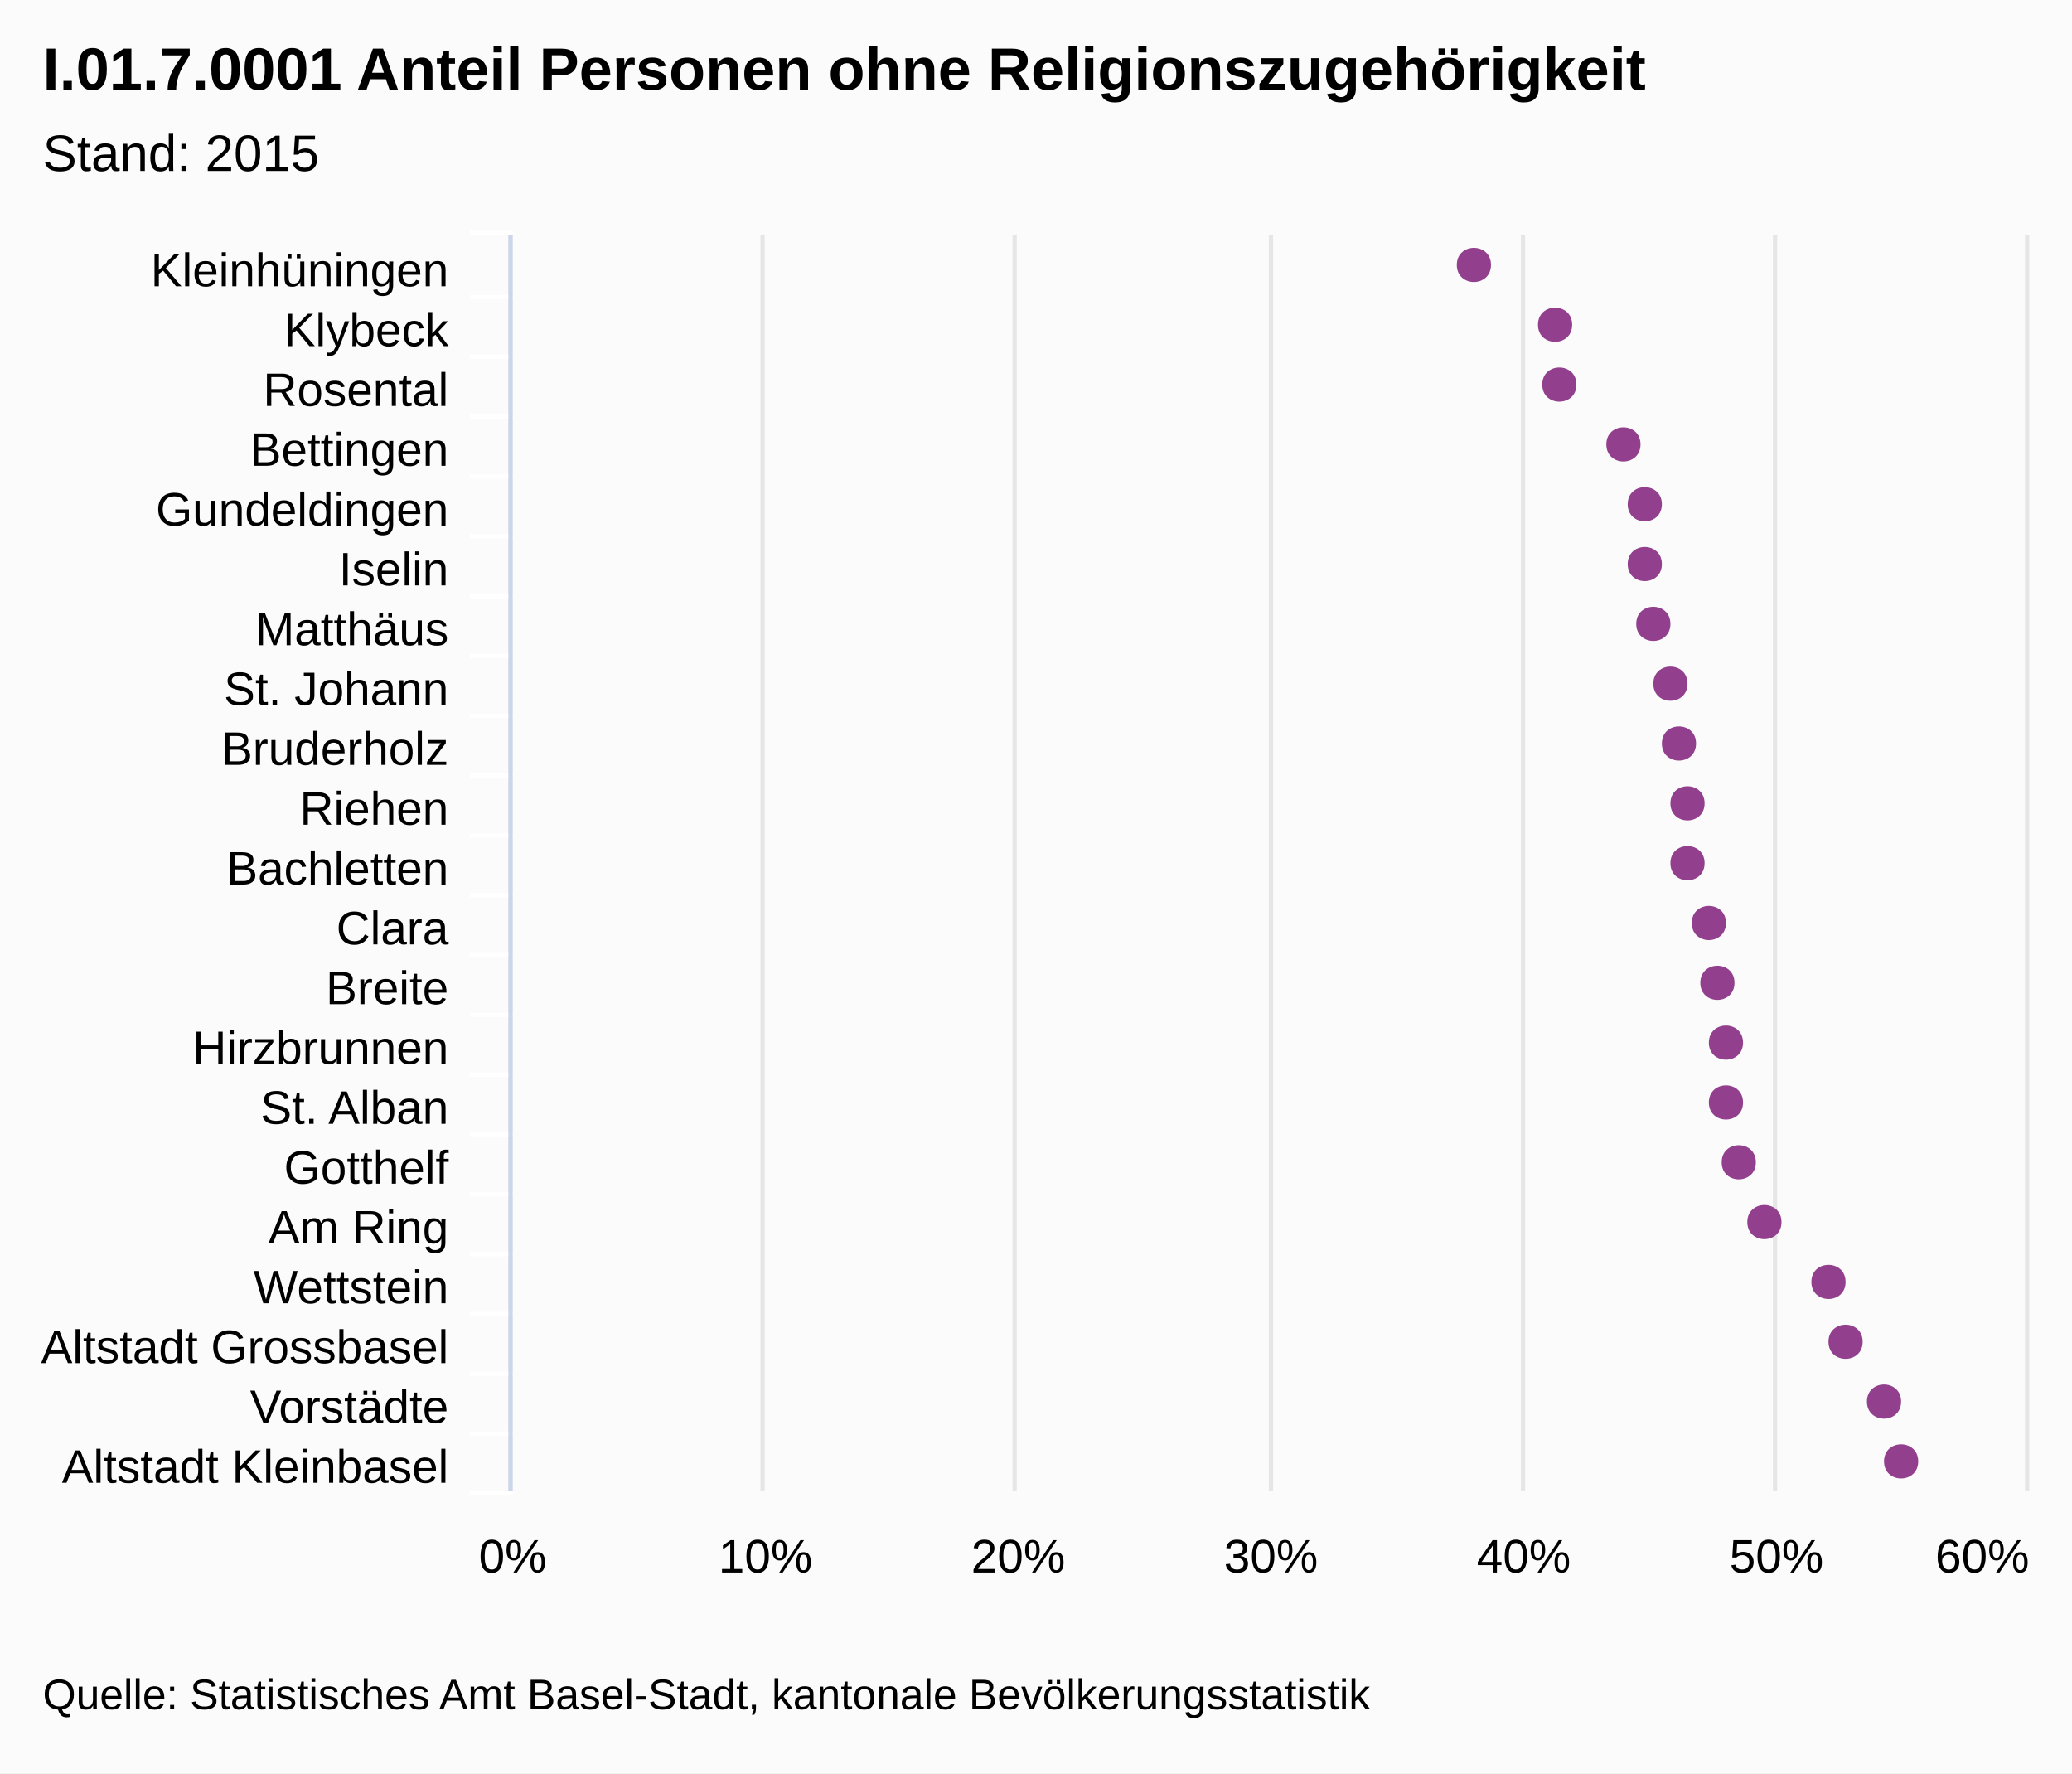
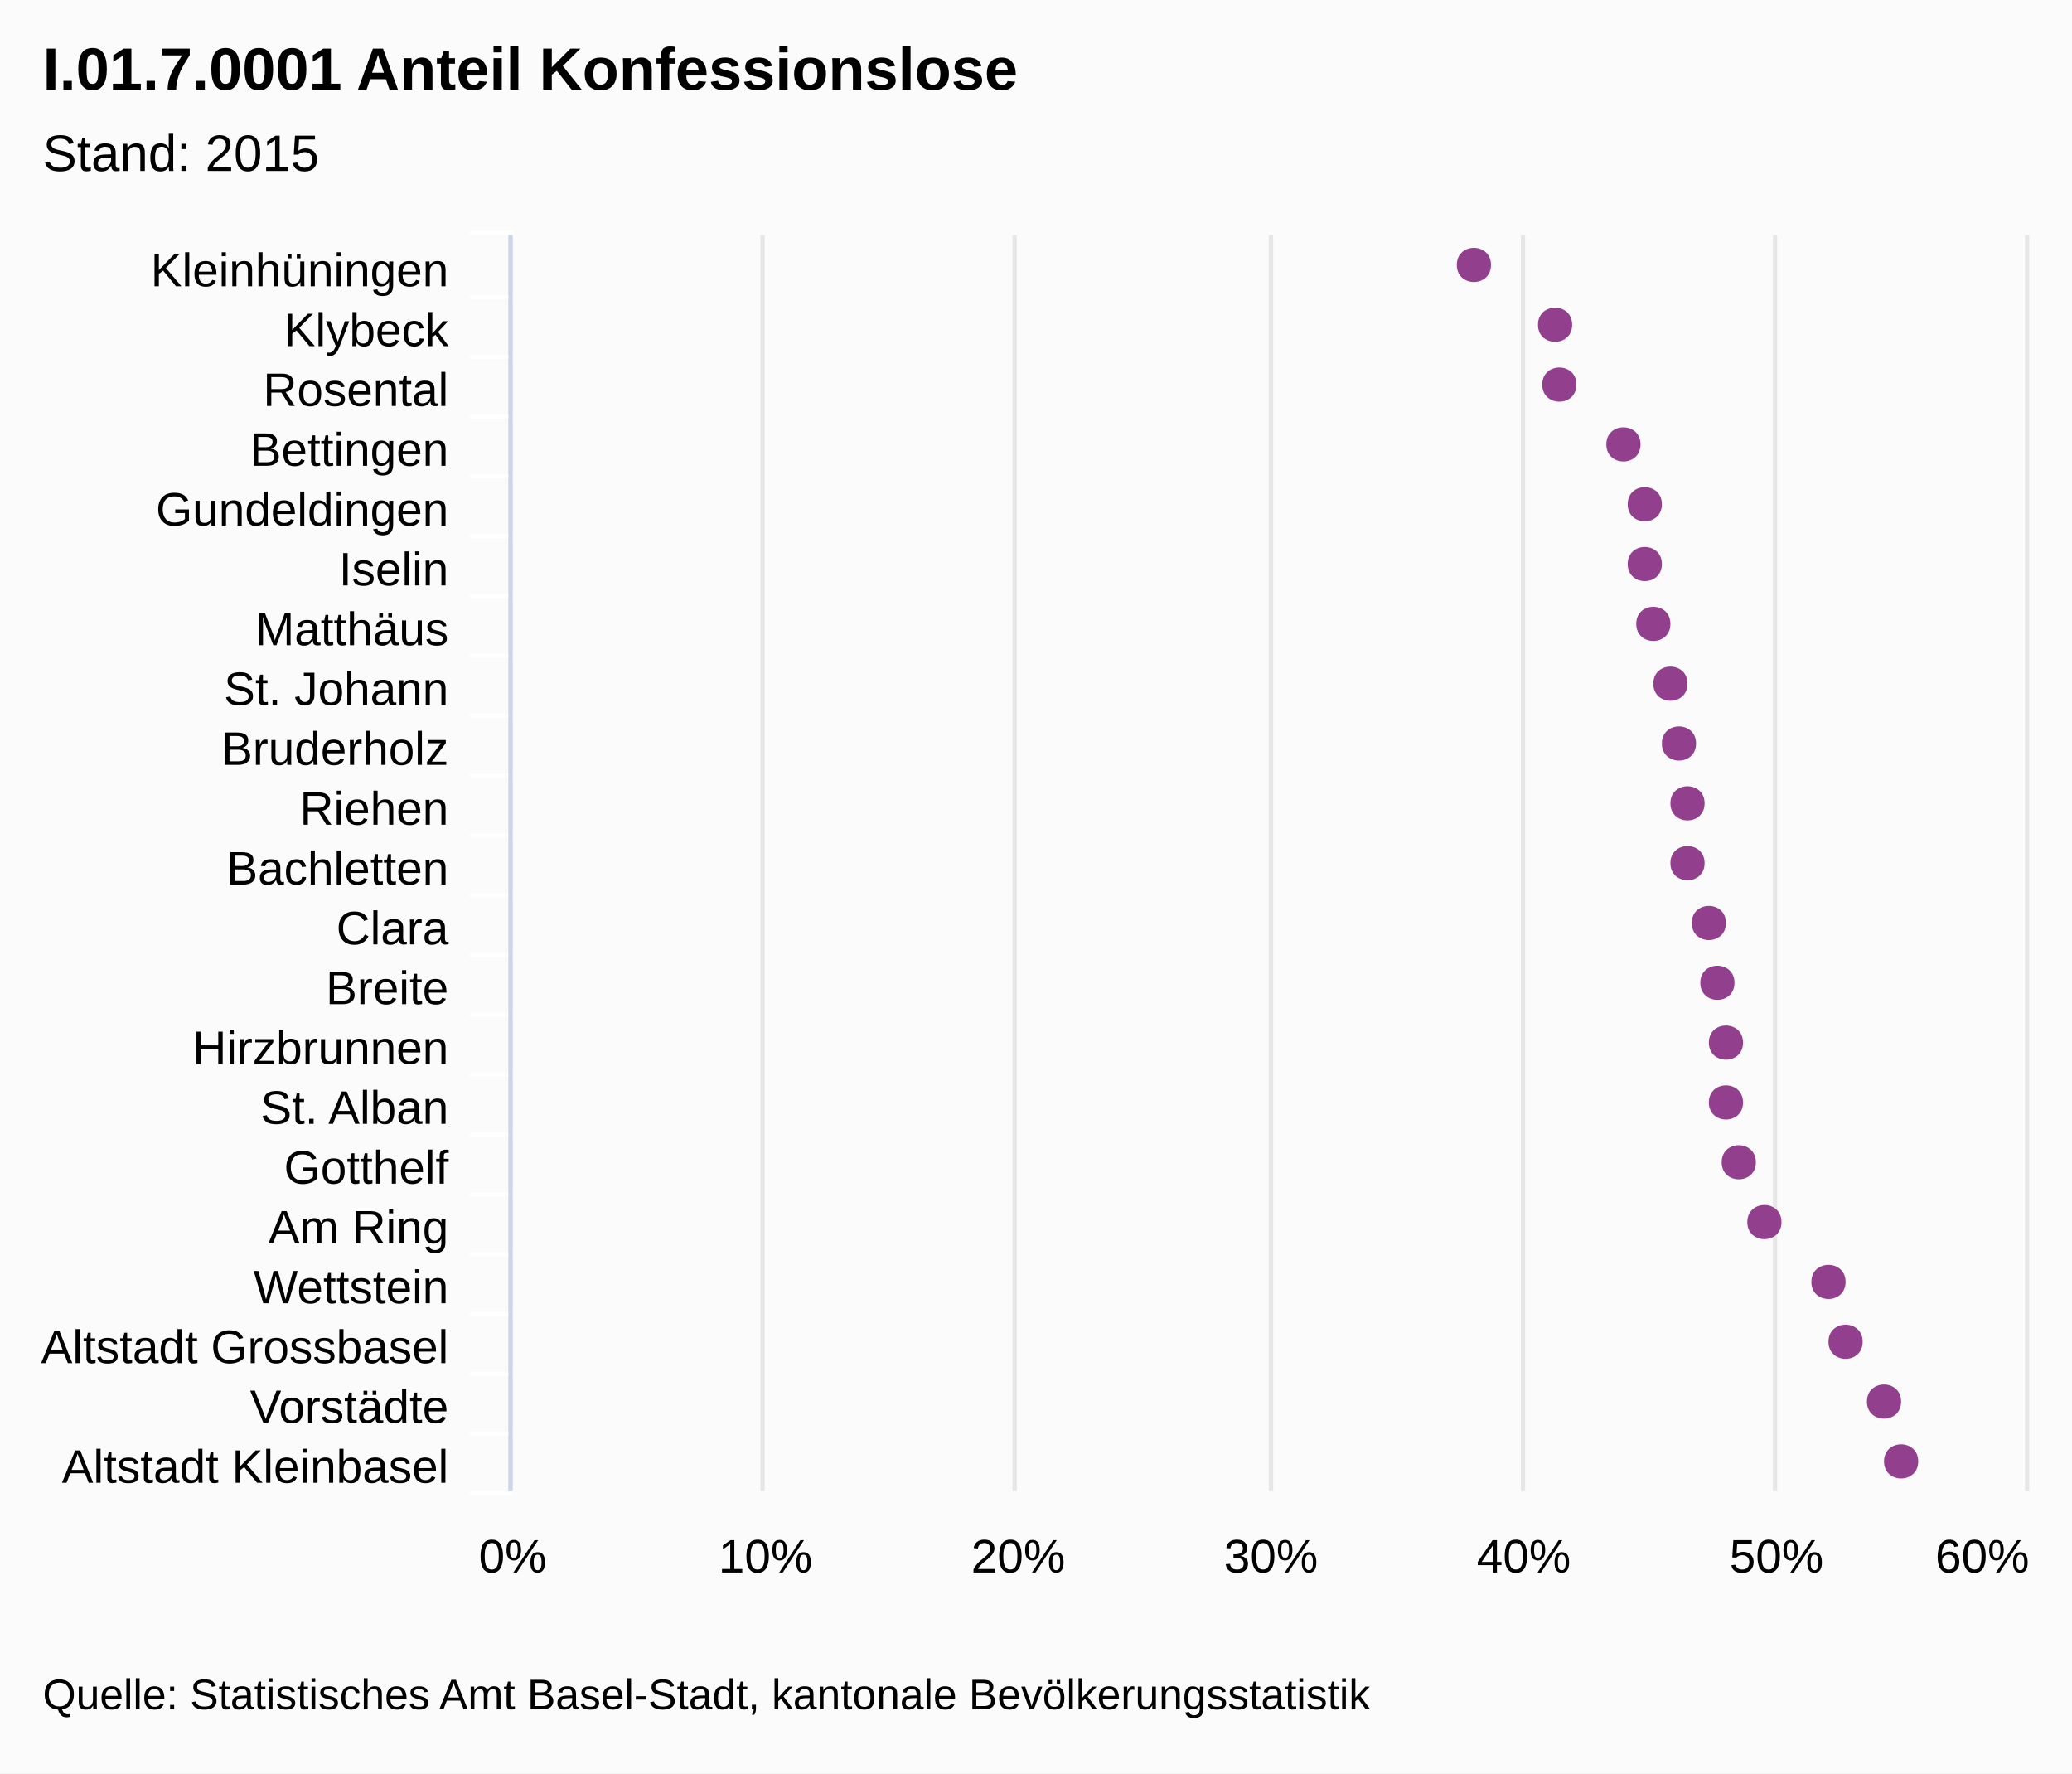
<svg xmlns="http://www.w3.org/2000/svg" class="highcharts-root" viewBox="0 0 485 415" font-family="Arial" font-size="12">
  <rect fill="#fbfbfb" class="highcharts-background" width="485" height="415" rx="0" ry="0" />
  <path fill="none" class="highcharts-plot-background" d="M120 55h355v294H120z" />
  <g class="highcharts-grid highcharts-xaxis-grid">
    <path fill="none" class="highcharts-grid-line" d="M120 69.5h355m-355 14h355m-355 14h355m-355 14h355m-355 14h355m-355 14h355m-355 14h355m-355 14h355m-355 14h355m-355 14h355m-355 14h355m-355 14h355m-355 14h355m-355 14h355m-355 14h355m-355 14h355m-355 14h355m-355 14h355m-355 14h355m-355 14h355m-355 14h355m-355-294h355" />
  </g>
  <g class="highcharts-grid highcharts-yaxis-grid">
    <path fill="none" stroke="#e6e6e6" class="highcharts-grid-line" d="M119.5 55v294m59-294v294m59-294v294m60-294v294m59-294v294m59-294v294m59-294v294" />
  </g>
  <path fill="none" class="highcharts-plot-border" d="M120 55h355v294H120z" />
  <g class="highcharts-axis highcharts-xaxis">
    <path fill="none" class="highcharts-tick" stroke="#FFF" d="M120 69.5h-10m10 14h-10m10 14h-10m10 14h-10m10 14h-10m10 14h-10m10 14h-10m10 14h-10m10 14h-10m10 14h-10m10 14h-10m10 14h-10m10 14h-10m10 14h-10m10 14h-10m10 14h-10m10 14h-10m10 14h-10m10 14h-10m10 14h-10m10 14h-10m10-295h-10" />
    <path fill="none" class="highcharts-axis-line" stroke="#ccd6eb" d="M119.5 55v294" />
  </g>
  <g class="highcharts-axis highcharts-yaxis">
    <path fill="none" class="highcharts-axis-line" d="M120 349h355" />
  </g>
  <g class="highcharts-series-group">
    <g class="highcharts-markers highcharts-series-0 highcharts-scatter-series highcharts-color-undefined highcharts-tracker">
      <path fill="#923F8D" d="M449 342c0-5.328-8-5.328-8 0s8 5.328 8 0zm-4-14c0-5.328-8-5.328-8 0s8 5.328 8 0zm-9-14c0-5.328-8-5.328-8 0s8 5.328 8 0zm-4-14c0-5.328-8-5.328-8 0s8 5.328 8 0zm-15-14c0-5.328-8-5.328-8 0s8 5.328 8 0zm-6-14c0-5.328-8-5.328-8 0s8 5.328 8 0zm-3-14c0-5.328-8-5.328-8 0s8 5.328 8 0zm0-14c0-5.328-8-5.328-8 0s8 5.328 8 0zm-2-14c0-5.328-8-5.328-8 0s8 5.328 8 0zm-2-14c0-5.328-8-5.328-8 0s8 5.328 8 0zm-5-14c0-5.328-8-5.328-8 0s8 5.328 8 0zm0-14c0-5.328-8-5.328-8 0s8 5.328 8 0zm-2-14c0-5.328-8-5.328-8 0s8 5.328 8 0zm-2-14c0-5.328-8-5.328-8 0s8 5.328 8 0zm-4-14c0-5.328-8-5.328-8 0s8 5.328 8 0zm-2-14c0-5.328-8-5.328-8 0s8 5.328 8 0zm0-14c0-5.328-8-5.328-8 0s8 5.328 8 0zm-5-14c0-5.328-8-5.328-8 0s8 5.328 8 0zm-15-14c0-5.328-8-5.328-8 0s8 5.328 8 0zm-1-14c0-5.328-8-5.328-8 0s8 5.328 8 0zm-19-14c0-5.328-8-5.328-8 0s8 5.328 8 0z" class="highcharts-point" />
    </g>
  </g>
  <text x="10" class="highcharts-title" style="width:421px" y="21" color="#000" font-size="14" font-weight="700">
-     <tspan>I.01.7.0001 Anteil Personen ohne Religionszugehörigkeit</tspan>
+     <tspan>I.01.7.0001 Anteil Konfessionslose</tspan>
  </text>
  <text x="10" class="highcharts-subtitle" style="width:421px" y="40" color="#000" font-weight="400">
    <tspan>Stand: 2015</tspan>
  </text>
  <g class="highcharts-axis-labels highcharts-xaxis-labels" text-anchor="end" color="#000" cursor="default" font-size="11">
    <text x="105" style="width:150px" y="67" text-overflow="ellipsis">
      <tspan>Kleinhüningen</tspan>
    </text>
    <text x="105" style="width:150px" y="81" text-overflow="ellipsis">
      <tspan>Klybeck</tspan>
    </text>
    <text x="105" style="width:150px" y="95" text-overflow="ellipsis">
      <tspan>Rosental</tspan>
    </text>
    <text x="105" style="width:150px" y="109" text-overflow="ellipsis">
      <tspan>Bettingen</tspan>
    </text>
    <text x="105" style="width:150px" y="123" text-overflow="ellipsis">
      <tspan>Gundeldingen</tspan>
    </text>
    <text x="105" style="width:150px" y="137" text-overflow="ellipsis">
      <tspan>Iselin</tspan>
    </text>
    <text x="105" style="width:150px" y="151" text-overflow="ellipsis">
      <tspan>Matthäus</tspan>
    </text>
    <text x="105" style="width:150px" y="165" text-overflow="ellipsis">
      <tspan>St. Johann</tspan>
    </text>
    <text x="105" style="width:150px" y="179" text-overflow="ellipsis">
      <tspan>Bruderholz</tspan>
    </text>
    <text x="105" style="width:150px" y="193" text-overflow="ellipsis">
      <tspan>Riehen</tspan>
    </text>
    <text x="105" style="width:150px" y="207" text-overflow="ellipsis">
      <tspan>Bachletten</tspan>
    </text>
    <text x="105" style="width:150px" y="221" text-overflow="ellipsis">
      <tspan>Clara</tspan>
    </text>
    <text x="105" style="width:150px" y="235" text-overflow="ellipsis">
      <tspan>Breite</tspan>
    </text>
    <text x="105" style="width:150px" y="249" text-overflow="ellipsis">
      <tspan>Hirzbrunnen</tspan>
    </text>
    <text x="105" style="width:150px" y="263" text-overflow="ellipsis">
      <tspan>St. Alban</tspan>
    </text>
    <text x="105" style="width:150px" y="277" text-overflow="ellipsis">
      <tspan>Gotthelf</tspan>
    </text>
    <text x="105" style="width:150px" y="291" text-overflow="ellipsis">
      <tspan>Am Ring</tspan>
    </text>
    <text x="105" style="width:150px" y="305" text-overflow="ellipsis">
      <tspan>Wettstein</tspan>
    </text>
    <text x="105" style="width:150px" y="319" text-overflow="ellipsis">
      <tspan>Altstadt Grossbasel</tspan>
    </text>
    <text x="105" style="width:150px" y="333" text-overflow="ellipsis">
      <tspan>Vorstädte</tspan>
    </text>
    <text x="105" style="width:150px" y="347" text-overflow="ellipsis">
      <tspan>Altstadt Kleinbasel</tspan>
    </text>
  </g>
  <g class="highcharts-axis-labels highcharts-yaxis-labels" text-anchor="middle" color="#000" cursor="default" font-size="11">
    <text x="120" style="width:59.167" y="368" text-overflow="ellipsis">
      <tspan>0%</tspan>
    </text>
    <text x="179.167" style="width:59.167" y="368" text-overflow="ellipsis">
      <tspan>10%</tspan>
    </text>
    <text x="238.333" style="width:59.167" y="368" text-overflow="ellipsis">
      <tspan>20%</tspan>
    </text>
    <text x="297.5" style="width:59.167" y="368" text-overflow="ellipsis">
      <tspan>30%</tspan>
    </text>
    <text x="356.667" style="width:59.167" y="368" text-overflow="ellipsis">
      <tspan>40%</tspan>
    </text>
    <text x="415.833" style="width:59.167" y="368" text-overflow="ellipsis">
      <tspan>50%</tspan>
    </text>
    <text x="464" style="width:29.583" y="368" text-overflow="ellipsis">
      <tspan>60%</tspan>
    </text>
  </g>
  <text x="10" class="highcharts-credits" y="400" cursor="default" color="#000" font-size="10">
    <tspan>Quelle: Statistisches Amt Basel-Stadt, kantonale Bevölkerungsstatistik</tspan>
  </text>
</svg>
